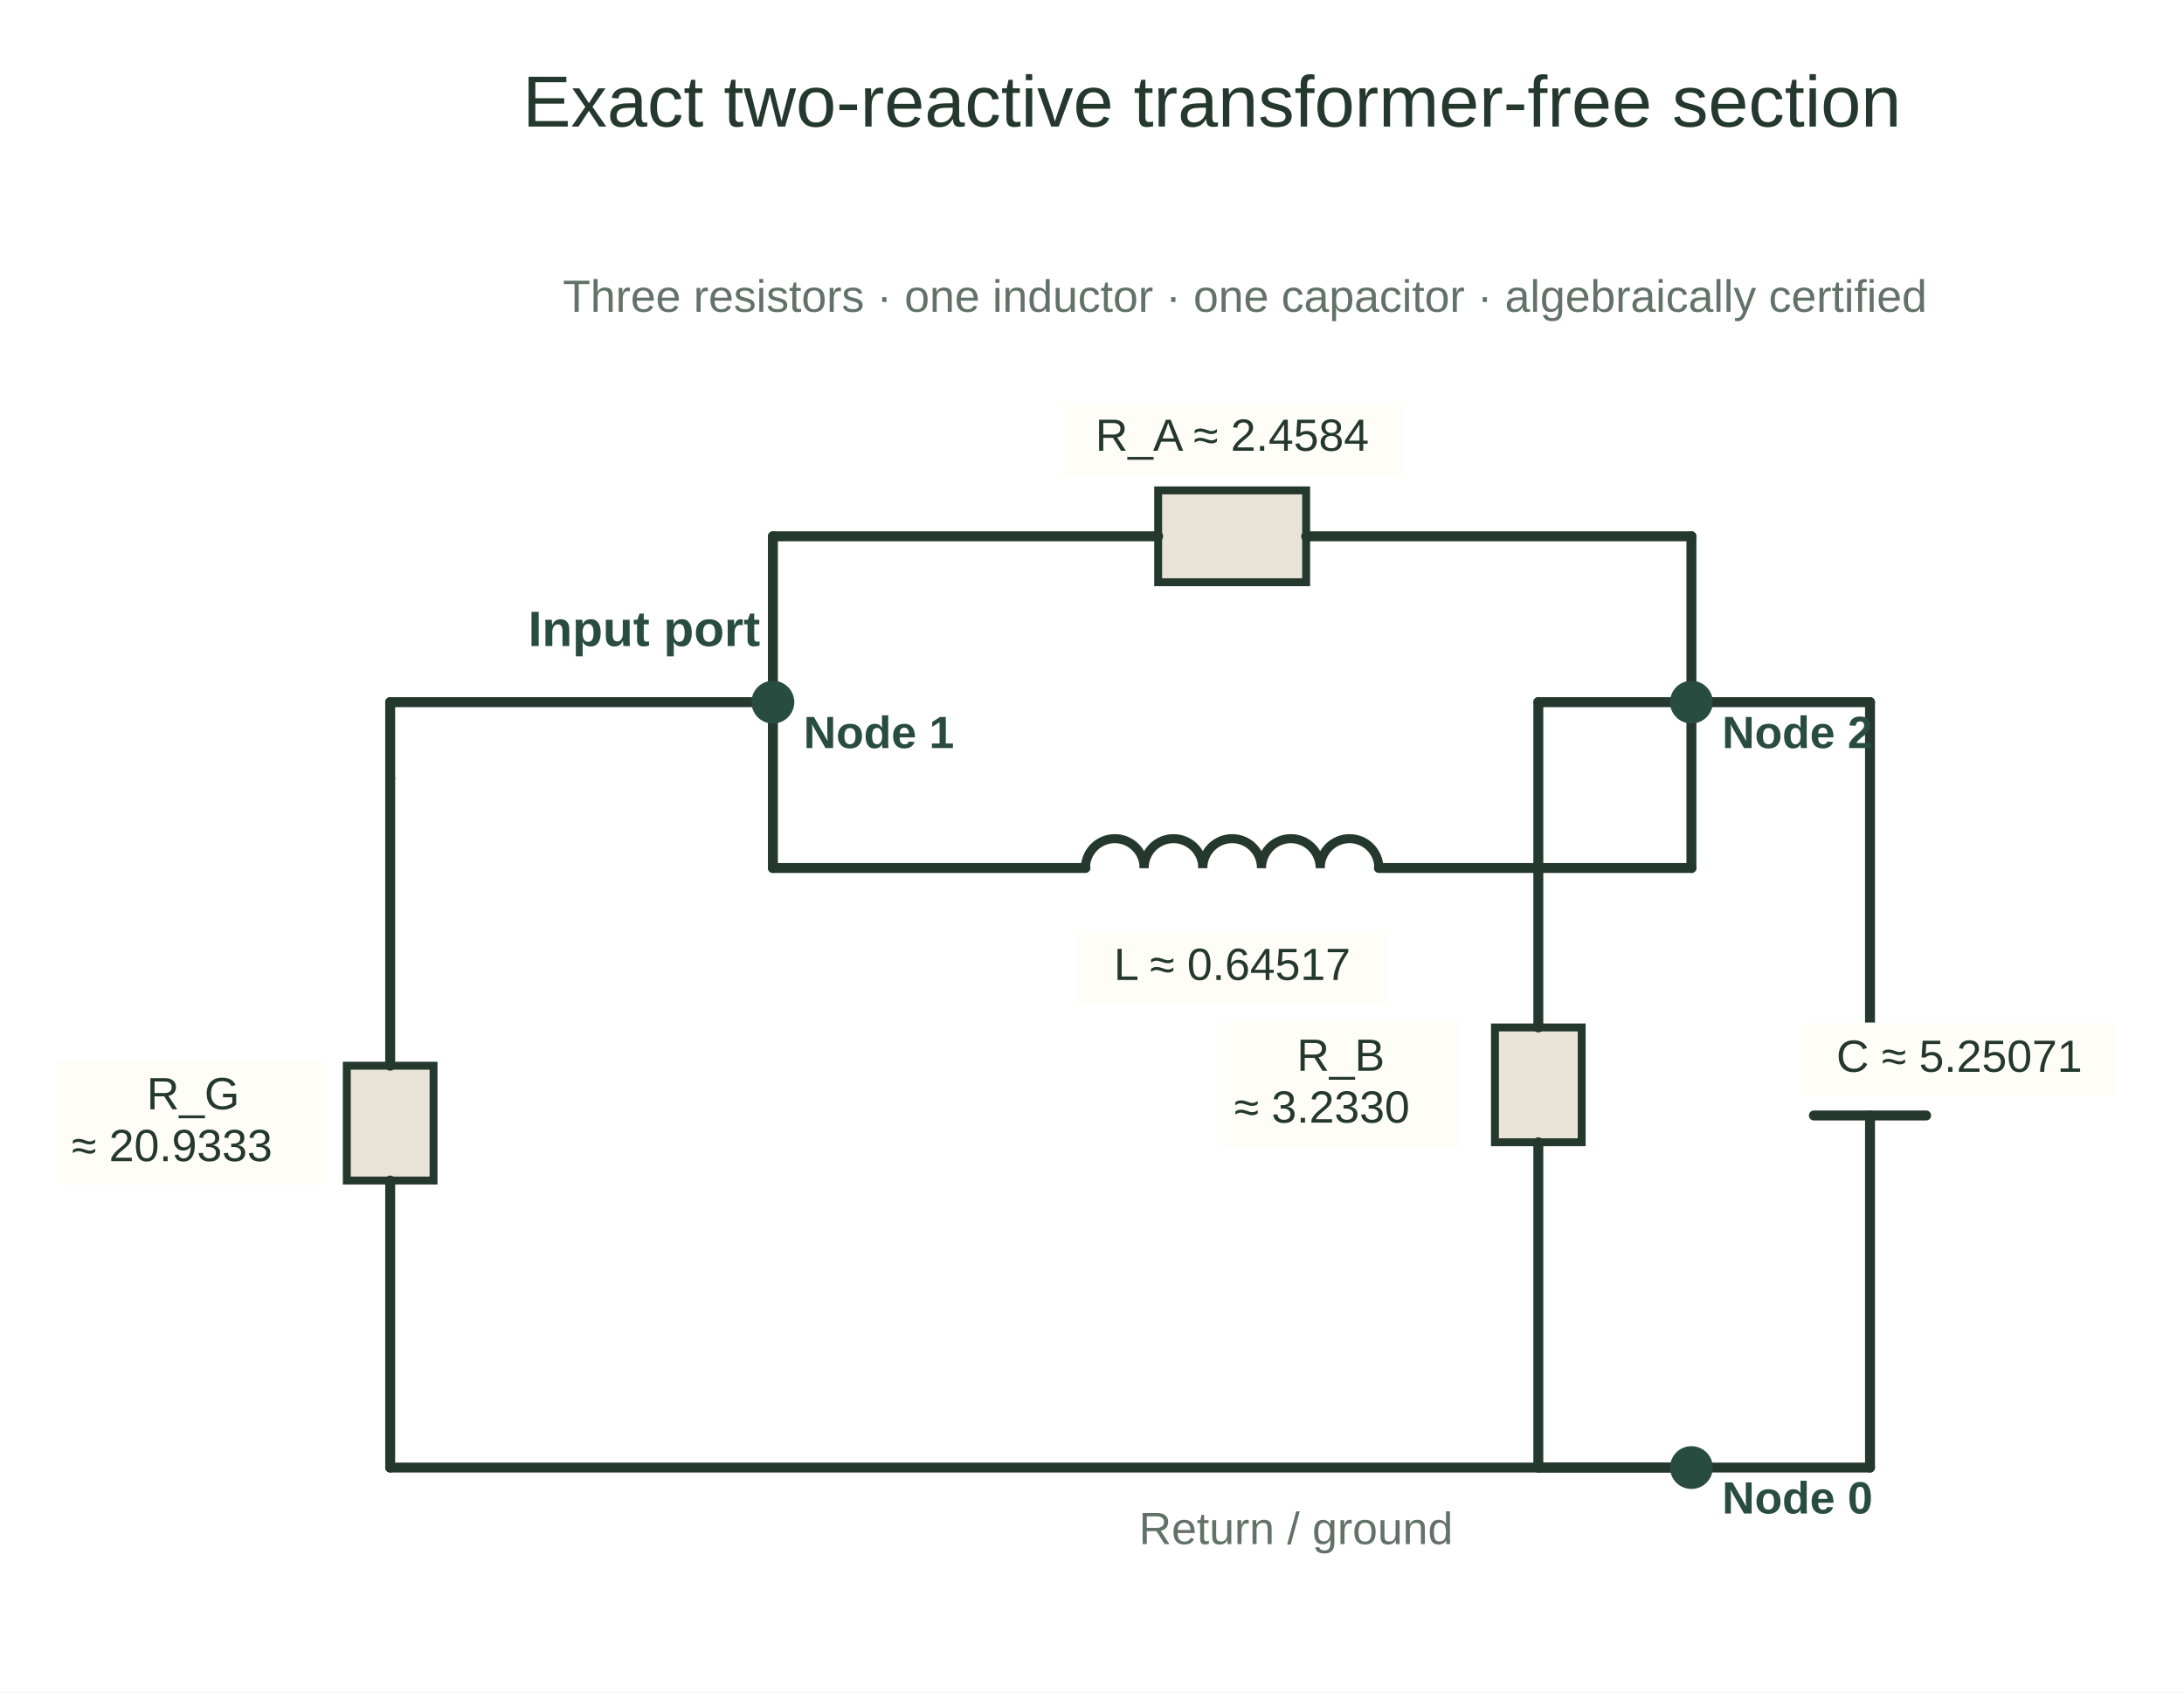
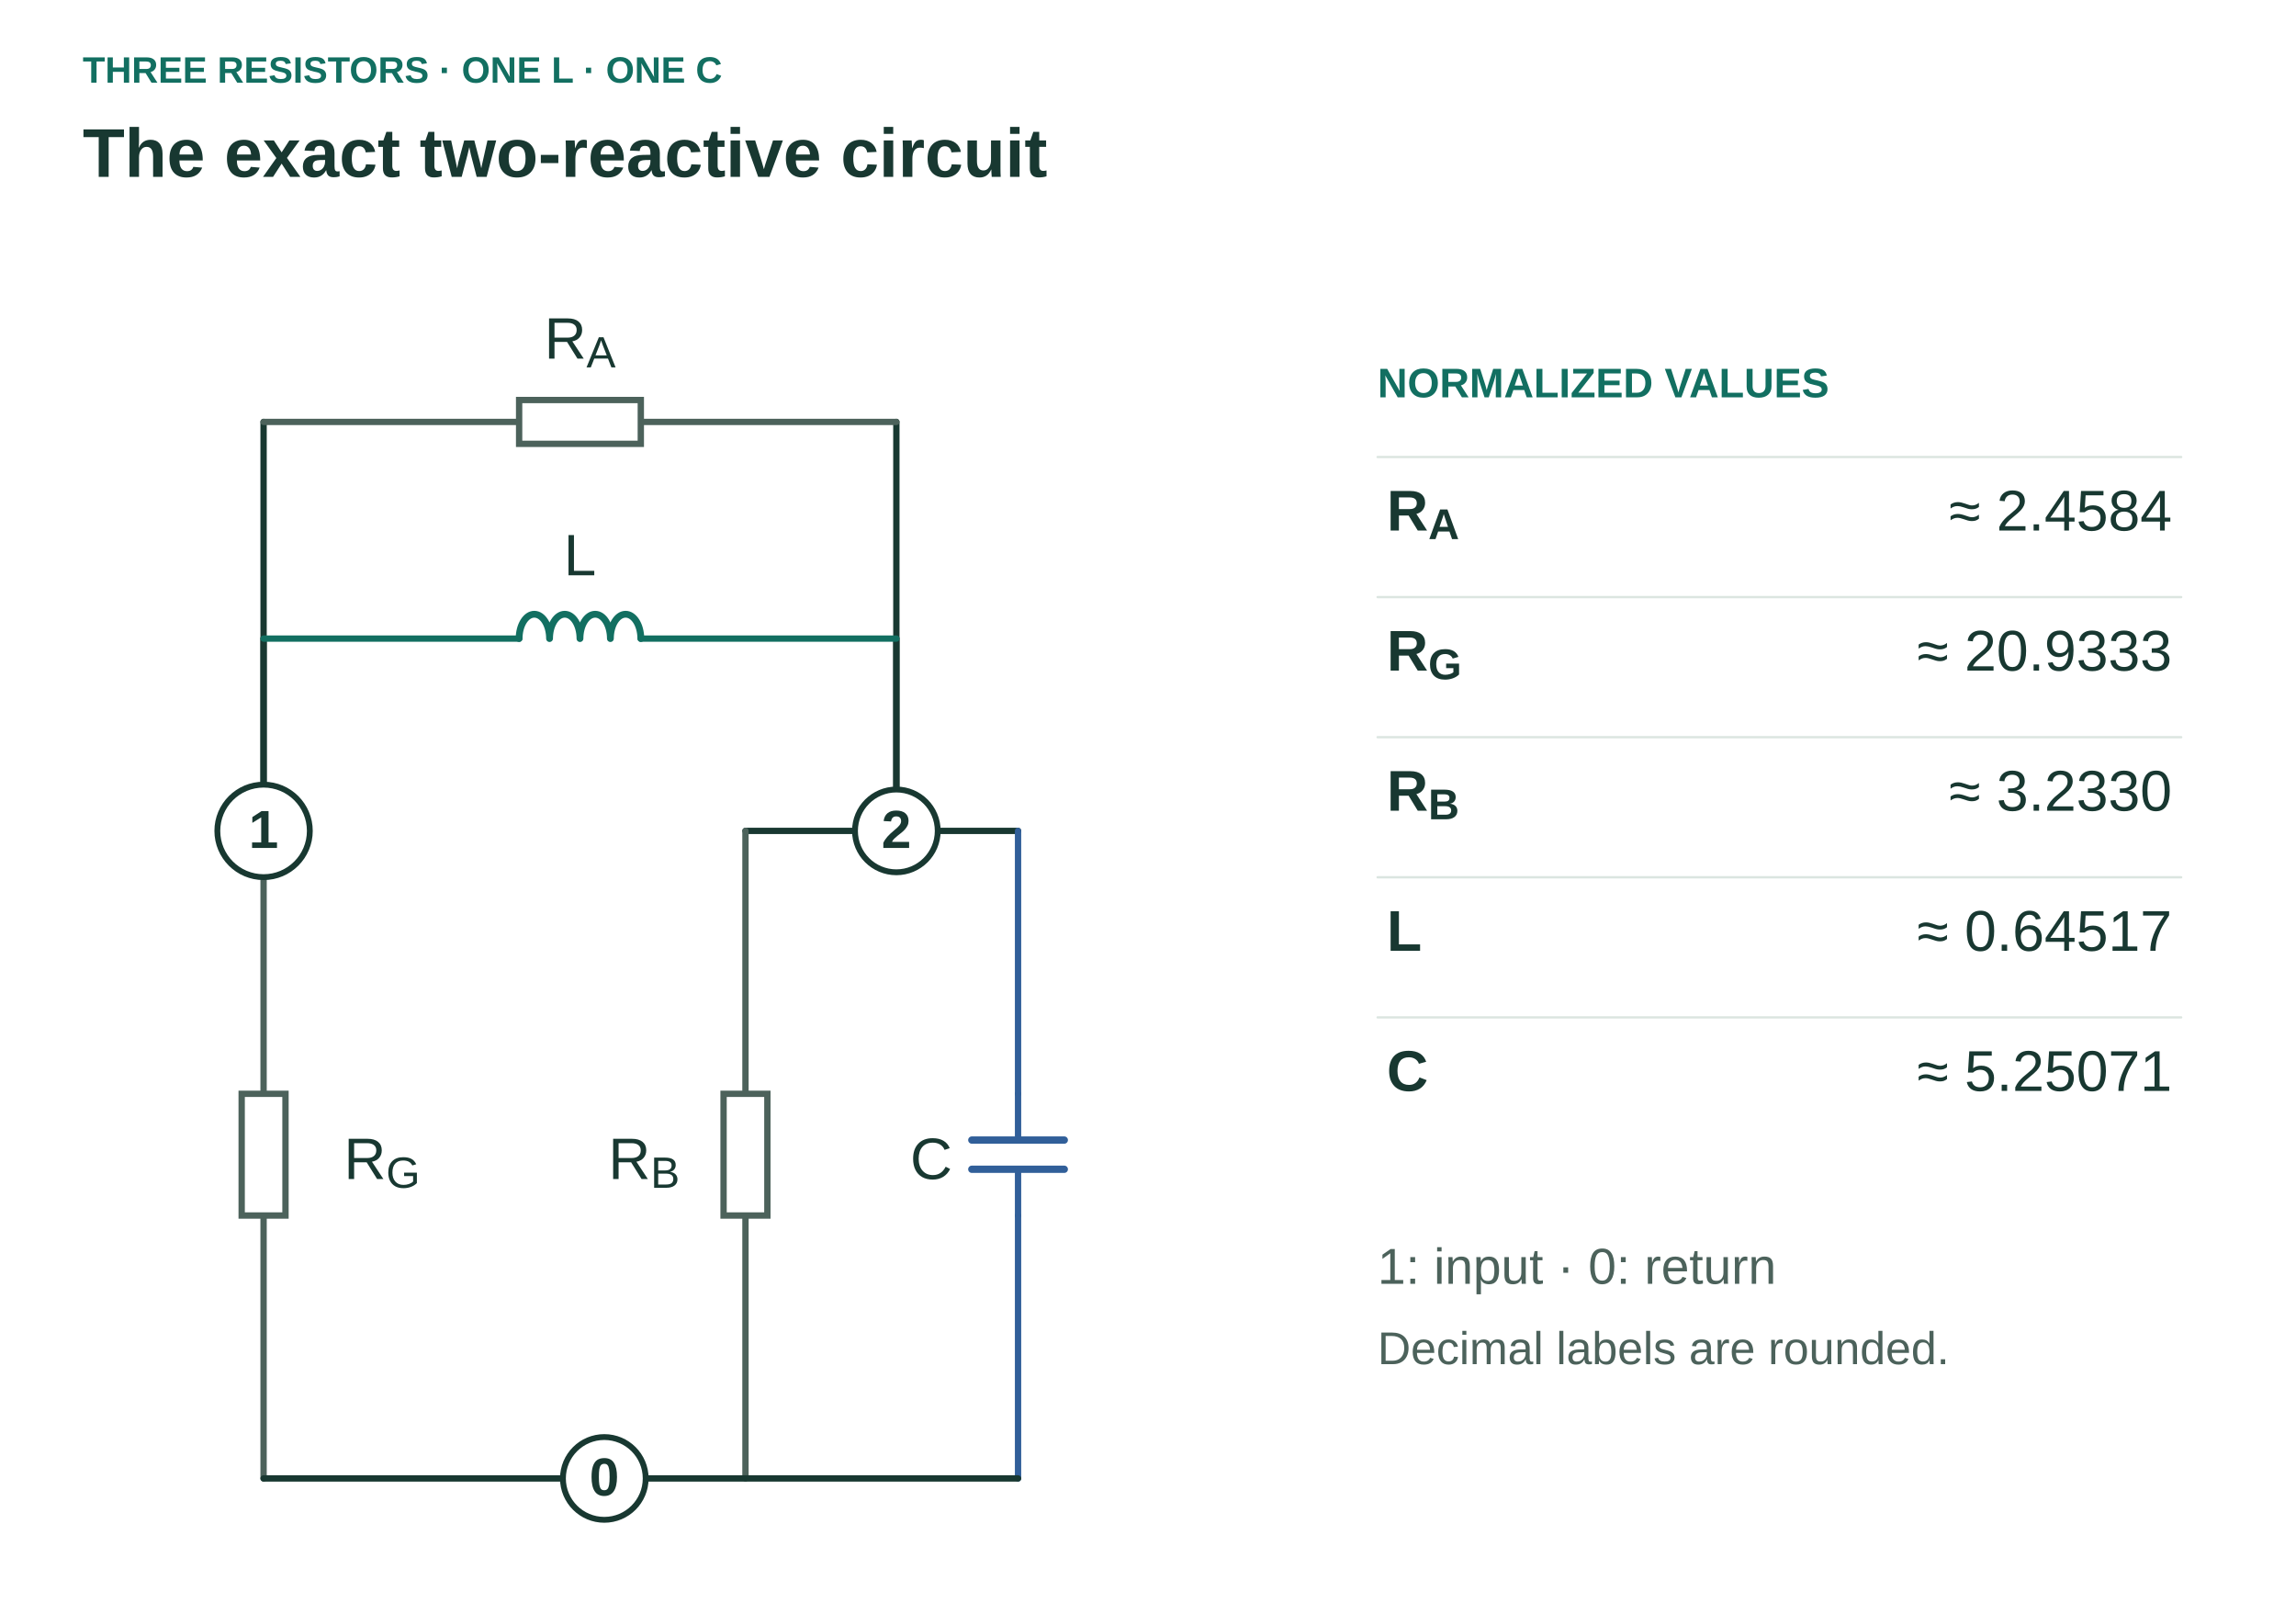
- <svg xmlns="http://www.w3.org/2000/svg" width="483.189pt" height="374.4pt" viewBox="0 0 483.189 374.4" version="1.1">
-   <defs>
-     <style type="text/css">*{stroke-linejoin: round; stroke-linecap: butt}</style>
-   </defs>
-   <g id="figure_1">
-     <g id="patch_1">
-       <path d="M 0 374.4 L 483.189 374.4 L 483.189 0 L 0 0 z " style="fill: #ffffff" />
-     </g>
-     <g id="axes_1">
-       <g id="patch_2">
-         <path d="M 256.233 128.817 L 288.973 128.817 L 288.973 108.495 L 256.233 108.495 z " clip-path="url(#pe66e2c7473)" style="fill: #e9e4d7; stroke: #24382d; stroke-width: 1.75; stroke-linejoin: miter" />
-       </g>
-       <g id="patch_3">
-         <path d="M 253.129 192.038 C 253.129 190.317 252.444 188.665 251.227 187.448 C 250.01 186.231 248.358 185.547 246.637 185.547 C 244.916 185.547 243.264 186.231 242.047 187.448 C 240.83 188.665 240.146 190.317 240.146 192.038 " clip-path="url(#pe66e2c7473)" style="fill: none; stroke: #24382d; stroke-width: 2; stroke-linejoin: miter" />
-       </g>
-       <g id="patch_4">
-         <path d="M 266.112 192.038 C 266.112 190.317 265.427 188.665 264.21 187.448 C 262.994 186.231 261.341 185.547 259.62 185.547 C 257.899 185.547 256.247 186.231 255.03 187.448 C 253.813 188.665 253.129 190.317 253.129 192.038 " clip-path="url(#pe66e2c7473)" style="fill: none; stroke: #24382d; stroke-width: 2; stroke-linejoin: miter" />
-       </g>
-       <g id="patch_5">
-         <path d="M 279.095 192.038 C 279.095 190.317 278.41 188.665 277.194 187.448 C 275.977 186.231 274.324 185.547 272.603 185.547 C 270.882 185.547 269.23 186.231 268.013 187.448 C 266.796 188.665 266.112 190.317 266.112 192.038 " clip-path="url(#pe66e2c7473)" style="fill: none; stroke: #24382d; stroke-width: 2; stroke-linejoin: miter" />
-       </g>
-       <g id="patch_6">
-         <path d="M 292.078 192.038 C 292.078 190.317 291.393 188.665 290.177 187.448 C 288.96 186.231 287.307 185.547 285.586 185.547 C 283.865 185.547 282.213 186.231 280.996 187.448 C 279.779 188.665 279.095 190.317 279.095 192.038 " clip-path="url(#pe66e2c7473)" style="fill: none; stroke: #24382d; stroke-width: 2; stroke-linejoin: miter" />
-       </g>
-       <g id="patch_7">
-         <path d="M 305.061 192.038 C 305.061 190.317 304.377 188.665 303.16 187.448 C 301.943 186.231 300.29 185.547 298.569 185.547 C 296.848 185.547 295.196 186.231 293.979 187.448 C 292.762 188.665 292.078 190.317 292.078 192.038 " clip-path="url(#pe66e2c7473)" style="fill: none; stroke: #24382d; stroke-width: 2; stroke-linejoin: miter" />
-       </g>
-       <g id="patch_8">
-         <path d="M 330.745 252.72 L 349.937 252.72 L 349.937 227.318 L 330.745 227.318 z " clip-path="url(#pe66e2c7473)" style="fill: #e9e4d7; stroke: #24382d; stroke-width: 1.75; stroke-linejoin: miter" />
-       </g>
-       <g id="patch_9">
-         <path d="M 76.729 261.187 L 95.921 261.187 L 95.921 235.786 L 76.729 235.786 z " clip-path="url(#pe66e2c7473)" style="fill: #e9e4d7; stroke: #24382d; stroke-width: 1.75; stroke-linejoin: miter" />
-       </g>
-       <g id="line2d_1">
-         <path d="M 170.997 155.347 L 170.997 118.656 " clip-path="url(#pe66e2c7473)" style="fill: none; stroke: #24382d; stroke-width: 2.2; stroke-linecap: round" />
-       </g>
-       <g id="line2d_2">
-         <path d="M 170.997 155.347 L 170.997 192.038 " clip-path="url(#pe66e2c7473)" style="fill: none; stroke: #24382d; stroke-width: 2.2; stroke-linecap: round" />
-       </g>
-       <g id="line2d_3">
-         <path d="M 374.21 155.347 L 374.21 118.656 " clip-path="url(#pe66e2c7473)" style="fill: none; stroke: #24382d; stroke-width: 2.2; stroke-linecap: round" />
-       </g>
-       <g id="line2d_4">
-         <path d="M 374.21 155.347 L 374.21 192.038 " clip-path="url(#pe66e2c7473)" style="fill: none; stroke: #24382d; stroke-width: 2.2; stroke-linecap: round" />
-       </g>
-       <g id="line2d_5">
-         <path d="M 170.997 118.656 L 256.233 118.656 " clip-path="url(#pe66e2c7473)" style="fill: none; stroke: #24382d; stroke-width: 2.2; stroke-linecap: round" />
-       </g>
-       <g id="line2d_6">
-         <path d="M 288.973 118.656 L 374.21 118.656 " clip-path="url(#pe66e2c7473)" style="fill: none; stroke: #24382d; stroke-width: 2.2; stroke-linecap: round" />
-       </g>
-       <g id="line2d_7">
-         <path d="M 170.997 192.038 L 240.146 192.038 " clip-path="url(#pe66e2c7473)" style="fill: none; stroke: #24382d; stroke-width: 2.2; stroke-linecap: round" />
-       </g>
-       <g id="line2d_8">
-         <path d="M 305.061 192.038 L 374.21 192.038 " clip-path="url(#pe66e2c7473)" style="fill: none; stroke: #24382d; stroke-width: 2.2; stroke-linecap: round" />
-       </g>
-       <g id="line2d_9">
-         <path d="M 374.21 155.347 L 340.341 155.347 " clip-path="url(#pe66e2c7473)" style="fill: none; stroke: #24382d; stroke-width: 2.2; stroke-linecap: round" />
-       </g>
-       <g id="line2d_10">
-         <path d="M 374.21 155.347 L 413.723 155.347 " clip-path="url(#pe66e2c7473)" style="fill: none; stroke: #24382d; stroke-width: 2.2; stroke-linecap: round" />
-       </g>
-       <g id="line2d_11">
-         <path d="M 374.21 324.691 L 340.341 324.691 " clip-path="url(#pe66e2c7473)" style="fill: none; stroke: #24382d; stroke-width: 2.2; stroke-linecap: round" />
-       </g>
-       <g id="line2d_12">
-         <path d="M 374.21 324.691 L 413.723 324.691 " clip-path="url(#pe66e2c7473)" style="fill: none; stroke: #24382d; stroke-width: 2.2; stroke-linecap: round" />
-       </g>
-       <g id="line2d_13">
-         <path d="M 340.341 155.347 L 340.341 227.318 " clip-path="url(#pe66e2c7473)" style="fill: none; stroke: #24382d; stroke-width: 2.2; stroke-linecap: round" />
-       </g>
-       <g id="line2d_14">
-         <path d="M 340.341 252.72 L 340.341 324.691 " clip-path="url(#pe66e2c7473)" style="fill: none; stroke: #24382d; stroke-width: 2.2; stroke-linecap: round" />
-       </g>
-       <g id="line2d_15">
-         <path d="M 413.723 155.347 L 413.723 233.245 " clip-path="url(#pe66e2c7473)" style="fill: none; stroke: #24382d; stroke-width: 2.2; stroke-linecap: round" />
-       </g>
-       <g id="line2d_16">
-         <path d="M 413.723 246.793 L 413.723 324.691 " clip-path="url(#pe66e2c7473)" style="fill: none; stroke: #24382d; stroke-width: 2.2; stroke-linecap: round" />
-       </g>
-       <g id="line2d_17">
-         <path d="M 401.305 233.245 L 426.142 233.245 " clip-path="url(#pe66e2c7473)" style="fill: none; stroke: #24382d; stroke-width: 2.2; stroke-linecap: round" />
-       </g>
-       <g id="line2d_18">
-         <path d="M 401.305 246.793 L 426.142 246.793 " clip-path="url(#pe66e2c7473)" style="fill: none; stroke: #24382d; stroke-width: 2.2; stroke-linecap: round" />
-       </g>
-       <g id="line2d_19">
-         <path d="M 170.997 155.347 L 86.325 155.347 " clip-path="url(#pe66e2c7473)" style="fill: none; stroke: #24382d; stroke-width: 2.2; stroke-linecap: round" />
-       </g>
-       <g id="line2d_20">
-         <path d="M 86.325 155.347 L 86.325 172.282 " clip-path="url(#pe66e2c7473)" style="fill: none; stroke: #24382d; stroke-width: 2.2; stroke-linecap: round" />
-       </g>
-       <g id="line2d_21">
-         <path d="M 86.325 172.282 L 86.325 235.786 " clip-path="url(#pe66e2c7473)" style="fill: none; stroke: #24382d; stroke-width: 2.2; stroke-linecap: round" />
-       </g>
-       <g id="line2d_22">
-         <path d="M 86.325 261.187 L 86.325 324.691 " clip-path="url(#pe66e2c7473)" style="fill: none; stroke: #24382d; stroke-width: 2.2; stroke-linecap: round" />
-       </g>
-       <g id="line2d_23">
-         <path d="M 86.325 324.691 L 374.21 324.691 " clip-path="url(#pe66e2c7473)" style="fill: none; stroke: #24382d; stroke-width: 2.2; stroke-linecap: round" />
-       </g>
-       <g id="text_1">
-         <g id="patch_10">
-           <path d="M 235.045 105.396 L 310.161 105.396 L 310.161 89.016 L 235.045 89.016 z " style="fill: #fffdf8" />
-         </g>
-         <text style="font-size: 10px; font-family: Arial, Helvetica, sans-serif; text-anchor: middle; fill: #24382d" x="272.603" y="99.738" transform="rotate(-0 272.6033 99.73779)">R_A ≈ 2.4584</text>
-       </g>
-       <g id="text_2">
-         <g id="patch_11">
-           <path d="M 238.473 222.192 L 306.734 222.192 L 306.734 205.914 L 238.473 205.914 z " style="fill: #fffdf8" />
-         </g>
-         <text style="font-size: 10px; font-family: Arial, Helvetica, sans-serif; text-anchor: middle; fill: #24382d" x="272.603" y="216.812" transform="rotate(-0 272.6033 216.8125)">L ≈ 0.64517</text>
-       </g>
-       <g id="text_3">
-         <g id="patch_12">
-           <path d="M 269.737 253.757 L 322.886 253.757 L 322.886 226.003 L 269.737 226.003 z " style="fill: #fffdf8" />
-         </g>
-         <text style="font-size: 10px; font-family: Arial, Helvetica, sans-serif; fill: #24382d" transform="translate(286.9068 236.9015)">R_B</text>
-         <text style="font-size: 10px; font-family: Arial, Helvetica, sans-serif; fill: #24382d" transform="translate(273.0372 248.3775)">≈ 3.2330</text>
-       </g>
-       <g id="text_4">
-         <g id="patch_13">
-           <path d="M 398.644 242.513 L 468.316 242.513 L 468.316 226.235 L 398.644 226.235 z " style="fill: #fffdf8" />
-         </g>
-         <text style="font-size: 10px; font-family: Arial, Helvetica, sans-serif; text-anchor: middle; fill: #24382d" x="433.48" y="237.134" transform="rotate(-0 433.4801 237.1338)">C ≈ 5.25071</text>
-       </g>
-       <g id="text_5">
-         <g id="patch_14">
-           <path d="M 12.54 262.275 L 72.051 262.275 L 72.051 234.42 L 12.54 234.42 z " style="fill: #fffdf8" />
-         </g>
-         <text style="font-size: 10px; font-family: Arial, Helvetica, sans-serif; fill: #24382d" transform="translate(32.44703 245.4195)">R_G</text>
-         <text style="font-size: 10px; font-family: Arial, Helvetica, sans-serif; fill: #24382d" transform="translate(15.84 256.8955)">≈ 20.9333</text>
-       </g>
-       <g id="text_6">
-         <text style="font-weight: 700; font-size: 10px; font-family: Arial, Helvetica, sans-serif; text-anchor: start; fill: #294c40" x="177.771" y="165.508" transform="rotate(-0 177.7707 165.5078)">Node 1</text>
-       </g>
-       <g id="text_7">
-         <text style="font-weight: 700; font-size: 10px; font-family: Arial, Helvetica, sans-serif; text-anchor: start; fill: #294c40" x="380.983" y="165.508" transform="rotate(-0 380.9835 165.5078)">Node 2</text>
-       </g>
-       <g id="text_8">
-         <text style="font-weight: 700; font-size: 10px; font-family: Arial, Helvetica, sans-serif; text-anchor: start; fill: #294c40" x="380.983" y="334.852" transform="rotate(-0 380.9835 334.8518)">Node 0</text>
-       </g>
-       <g id="text_9">
-         <text style="font-weight: 700; font-size: 11px; font-family: Arial, Helvetica, sans-serif; text-anchor: end; fill: #294c40" x="168.175" y="142.929" transform="rotate(-0 168.1745 142.9286)">Input port</text>
-       </g>
-       <g id="text_10">
-         <text style="font-size: 10px; font-family: Arial, Helvetica, sans-serif; text-anchor: middle; fill: #637268" x="286.715" y="341.626" transform="rotate(-0 286.7153 341.6256)">Return / ground</text>
-       </g>
-       <g id="text_11">
-         <text style="font-size: 10px; font-family: Arial, Helvetica, sans-serif; text-anchor: middle; fill: #637268" x="275.426" y="68.982" transform="rotate(-0 275.4257 68.98176)">Three resistors · one inductor · one capacitor · algebraically certified</text>
-       </g>
-       <g id="patch_15">
-         <path d="M 170.997 159.581 C 172.12 159.581 173.197 159.135 173.991 158.341 C 174.784 157.547 175.231 156.47 175.231 155.347 C 175.231 154.224 174.784 153.148 173.991 152.354 C 173.197 151.56 172.12 151.114 170.997 151.114 C 169.874 151.114 168.797 151.56 168.003 152.354 C 167.209 153.148 166.763 154.224 166.763 155.347 C 166.763 156.47 167.209 157.547 168.003 158.341 C 168.797 159.135 169.874 159.581 170.997 159.581 z " clip-path="url(#pe66e2c7473)" style="fill: #294c40; stroke: #294c40; stroke-linejoin: miter" />
-       </g>
-       <g id="patch_16">
-         <path d="M 374.21 159.581 C 375.332 159.581 376.409 159.135 377.203 158.341 C 377.997 157.547 378.443 156.47 378.443 155.347 C 378.443 154.224 377.997 153.148 377.203 152.354 C 376.409 151.56 375.332 151.114 374.21 151.114 C 373.087 151.114 372.01 151.56 371.216 152.354 C 370.422 153.148 369.976 154.224 369.976 155.347 C 369.976 156.47 370.422 157.547 371.216 158.341 C 372.01 159.135 373.087 159.581 374.21 159.581 z " clip-path="url(#pe66e2c7473)" style="fill: #294c40; stroke: #294c40; stroke-linejoin: miter" />
-       </g>
-       <g id="patch_17">
-         <path d="M 374.21 328.925 C 375.332 328.925 376.409 328.479 377.203 327.685 C 377.997 326.891 378.443 325.814 378.443 324.691 C 378.443 323.568 377.997 322.492 377.203 321.698 C 376.409 320.904 375.332 320.458 374.21 320.458 C 373.087 320.458 372.01 320.904 371.216 321.698 C 370.422 322.492 369.976 323.568 369.976 324.691 C 369.976 325.814 370.422 326.891 371.216 327.685 C 372.01 328.479 373.087 328.925 374.21 328.925 z " clip-path="url(#pe66e2c7473)" style="fill: #294c40; stroke: #294c40; stroke-linejoin: miter" />
+ <svg xmlns="http://www.w3.org/2000/svg" width="1000" height="698" viewBox="0 0 1000 698" role="img" aria-labelledby="title desc">
+   <style>text{font-family: Arial, Helvetica, sans-serif;font-variant-numeric:tabular-nums}path,polyline{stroke-linecap:round;stroke-linejoin:round}</style>
+   <rect width="100%" height="100%" fill="white" />
+   <text x="36" y="36" text-anchor="start" style="font-size:16px;font-weight:700;fill:#126f61">THREE RESISTORS · ONE L · ONE C</text>
+   <text x="36" y="77" text-anchor="start" style="font-size:30px;font-weight:650;fill:#183831">The exact two-reactive circuit</text>
+   <g transform="translate(30,65) scale(1.06)">
+     <path d="M80,280 L80,112" fill="none" stroke="#183831" stroke-width="2.6" />
+     <path d="M340,112 L340,280" fill="none" stroke="#183831" stroke-width="2.6" />
+     <g data-component="R_A" data-kind="R" data-endpoints="1,2">
+       <g transform="translate(80,112) rotate(0.0)">
+         <path d="M0,0 L105.0,0" fill="none" stroke="#4c625b" stroke-width="2.6" />
+         <path d="M155.0,0 L260.0,0" fill="none" stroke="#4c625b" stroke-width="2.6" />
+         <rect x="105.0" y="-9" width="50" height="18" fill="white" stroke="#4c625b" stroke-width="2.6" />
      </g>
    </g>
-     <g id="text_12">
-       <text style="font-size: 16px; font-family: Arial, Helvetica, sans-serif; text-anchor: middle; fill: #24382d" x="268.125" y="27.997" transform="rotate(-0 268.1249 27.9975)">Exact two-reactive transformer-free section</text>
+     <text x="210" y="86" text-anchor="middle" style="font-size:24px;font-weight:400;fill:#183831">R<tspan baseline-shift="sub" font-size="75%">A</tspan>
+     </text>
+     <path d="M80,280 L80,201" fill="none" stroke="#183831" stroke-width="2.6" />
+     <path d="M340,201 L340,280" fill="none" stroke="#183831" stroke-width="2.6" />
+     <g data-component="L" data-kind="L" data-endpoints="1,2">
+       <g transform="translate(80,201) rotate(0.0)">
+         <path d="M0,0 L105.0,0" fill="none" stroke="#126f61" stroke-width="2.6" />
+         <path d="M155.0,0 L260.0,0" fill="none" stroke="#126f61" stroke-width="2.6" />
+         <path d="M105.0,0 a6.25,10 0 0 1 12.5,0 a6.25,10 0 0 1 12.5,0 a6.25,10 0 0 1 12.5,0 a6.25,10 0 0 1 12.5,0" fill="none" stroke="#126f61" stroke-width="2.8" />
+       </g>
+     </g>
+     <text x="210" y="175" text-anchor="middle" style="font-size:24px;font-weight:400;fill:#183831">L</text>
+     <g data-component="R_G" data-kind="R" data-endpoints="1,0">
+       <g transform="translate(80,280) rotate(90.0)">
+         <path d="M0,0 L108.0,0" fill="none" stroke="#4c625b" stroke-width="2.6" />
+         <path d="M158.0,0 L266.0,0" fill="none" stroke="#4c625b" stroke-width="2.6" />
+         <rect x="108.0" y="-9" width="50" height="18" fill="white" stroke="#4c625b" stroke-width="2.6" />
+       </g>
+     </g>
+     <text x="113" y="423" text-anchor="start" style="font-size:24px;font-weight:400;fill:#183831">R<tspan baseline-shift="sub" font-size="75%">G</tspan>
+     </text>
+     <path d="M340,280 L278,280" fill="none" stroke="#183831" stroke-width="2.6" />
+     <g data-component="R_B" data-kind="R" data-endpoints="2,0">
+       <g transform="translate(278,280) rotate(90.0)">
+         <path d="M0,0 L108.0,0" fill="none" stroke="#4c625b" stroke-width="2.6" />
+         <path d="M158.0,0 L266.0,0" fill="none" stroke="#4c625b" stroke-width="2.6" />
+         <rect x="108.0" y="-9" width="50" height="18" fill="white" stroke="#4c625b" stroke-width="2.6" />
+       </g>
+     </g>
+     <text x="251" y="423" text-anchor="end" style="font-size:24px;font-weight:400;fill:#183831">R<tspan baseline-shift="sub" font-size="75%">B</tspan>
+     </text>
+     <path d="M340,280 L390,280" fill="none" stroke="#183831" stroke-width="2.6" />
+     <g data-component="C" data-kind="C" data-endpoints="2,0">
+       <g transform="translate(390,280) rotate(90.0)">
+         <path d="M0,0 L108.0,0" fill="none" stroke="#315f99" stroke-width="2.6" />
+         <path d="M158.0,0 L266.0,0" fill="none" stroke="#315f99" stroke-width="2.6" />
+         <path d="M108.0,0 L127.0,0" fill="none" stroke="#315f99" stroke-width="2.6" />
+         <path d="M139.0,0 L158.0,0" fill="none" stroke="#315f99" stroke-width="2.6" />
+         <path d="M127.0,-19 L127.0,19" fill="none" stroke="#315f99" stroke-width="3" />
+         <path d="M139.0,-19 L139.0,19" fill="none" stroke="#315f99" stroke-width="3" />
+       </g>
+     </g>
+     <text x="363" y="423" text-anchor="end" style="font-size:24px;font-weight:400;fill:#183831">C</text>
+     <path d="M80,546 L390,546" fill="none" stroke="#183831" stroke-width="2.6" />
+     <g data-node="1" data-x="80" data-y="280">
+       <circle cx="80" cy="280" r="19" fill="white" stroke="#183831" stroke-width="2.4" />
+       <text x="80" y="287" text-anchor="middle" style="font-size:22px;font-weight:650;fill:#183831">1</text>
+     </g>
+     <g data-node="2" data-x="340" data-y="280">
+       <circle cx="340" cy="280" r="17" fill="white" stroke="#183831" stroke-width="2.4" />
+       <text x="340" y="287" text-anchor="middle" style="font-size:22px;font-weight:650;fill:#183831">2</text>
+     </g>
+     <g data-node="0" data-x="220" data-y="546">
+       <circle cx="220" cy="546" r="17" fill="white" stroke="#183831" stroke-width="2.4" />
+       <text x="220" y="553" text-anchor="middle" style="font-size:22px;font-weight:650;fill:#183831">0</text>
    </g>
  </g>
-   <defs>
-     <clipPath id="pe66e2c7473">
-       <rect x="58.101" y="48.096" width="409.248" height="310.464" />
-     </clipPath>
-   </defs>
+   <text x="600" y="173" text-anchor="start" style="font-size:18px;font-weight:700;fill:#126f61">NORMALIZED VALUES</text>
+   <path d="M600,199 L950,199" fill="none" stroke="#dbe5e0" stroke-width="1" />
+   <text x="604" y="231" text-anchor="start" style="font-size:25px;font-weight:600;fill:#183831">R<tspan baseline-shift="sub" font-size="75%">A</tspan>
+   </text>
+   <text x="946" y="231" text-anchor="end" style="font-size:25px;font-weight:400;fill:#183831">≈ 2.4584</text>
+   <path d="M600,260 L950,260" fill="none" stroke="#dbe5e0" stroke-width="1" />
+   <text x="604" y="292" text-anchor="start" style="font-size:25px;font-weight:600;fill:#183831">R<tspan baseline-shift="sub" font-size="75%">G</tspan>
+   </text>
+   <text x="946" y="292" text-anchor="end" style="font-size:25px;font-weight:400;fill:#183831">≈ 20.9333</text>
+   <path d="M600,321 L950,321" fill="none" stroke="#dbe5e0" stroke-width="1" />
+   <text x="604" y="353" text-anchor="start" style="font-size:25px;font-weight:600;fill:#183831">R<tspan baseline-shift="sub" font-size="75%">B</tspan>
+   </text>
+   <text x="946" y="353" text-anchor="end" style="font-size:25px;font-weight:400;fill:#183831">≈ 3.2330</text>
+   <path d="M600,382 L950,382" fill="none" stroke="#dbe5e0" stroke-width="1" />
+   <text x="604" y="414" text-anchor="start" style="font-size:25px;font-weight:600;fill:#183831">L</text>
+   <text x="946" y="414" text-anchor="end" style="font-size:25px;font-weight:400;fill:#183831">≈ 0.64517</text>
+   <path d="M600,443 L950,443" fill="none" stroke="#dbe5e0" stroke-width="1" />
+   <text x="604" y="475" text-anchor="start" style="font-size:25px;font-weight:600;fill:#183831">C</text>
+   <text x="946" y="475" text-anchor="end" style="font-size:25px;font-weight:400;fill:#183831">≈ 5.25071</text>
+   <text x="600" y="559" text-anchor="start" style="font-size:22px;font-weight:400;fill:#4c625b">1: input · 0: return</text>
+   <text x="600" y="594" text-anchor="start" style="font-size:20px;font-weight:400;fill:#4c625b">Decimal labels are rounded.</text>
</svg>
